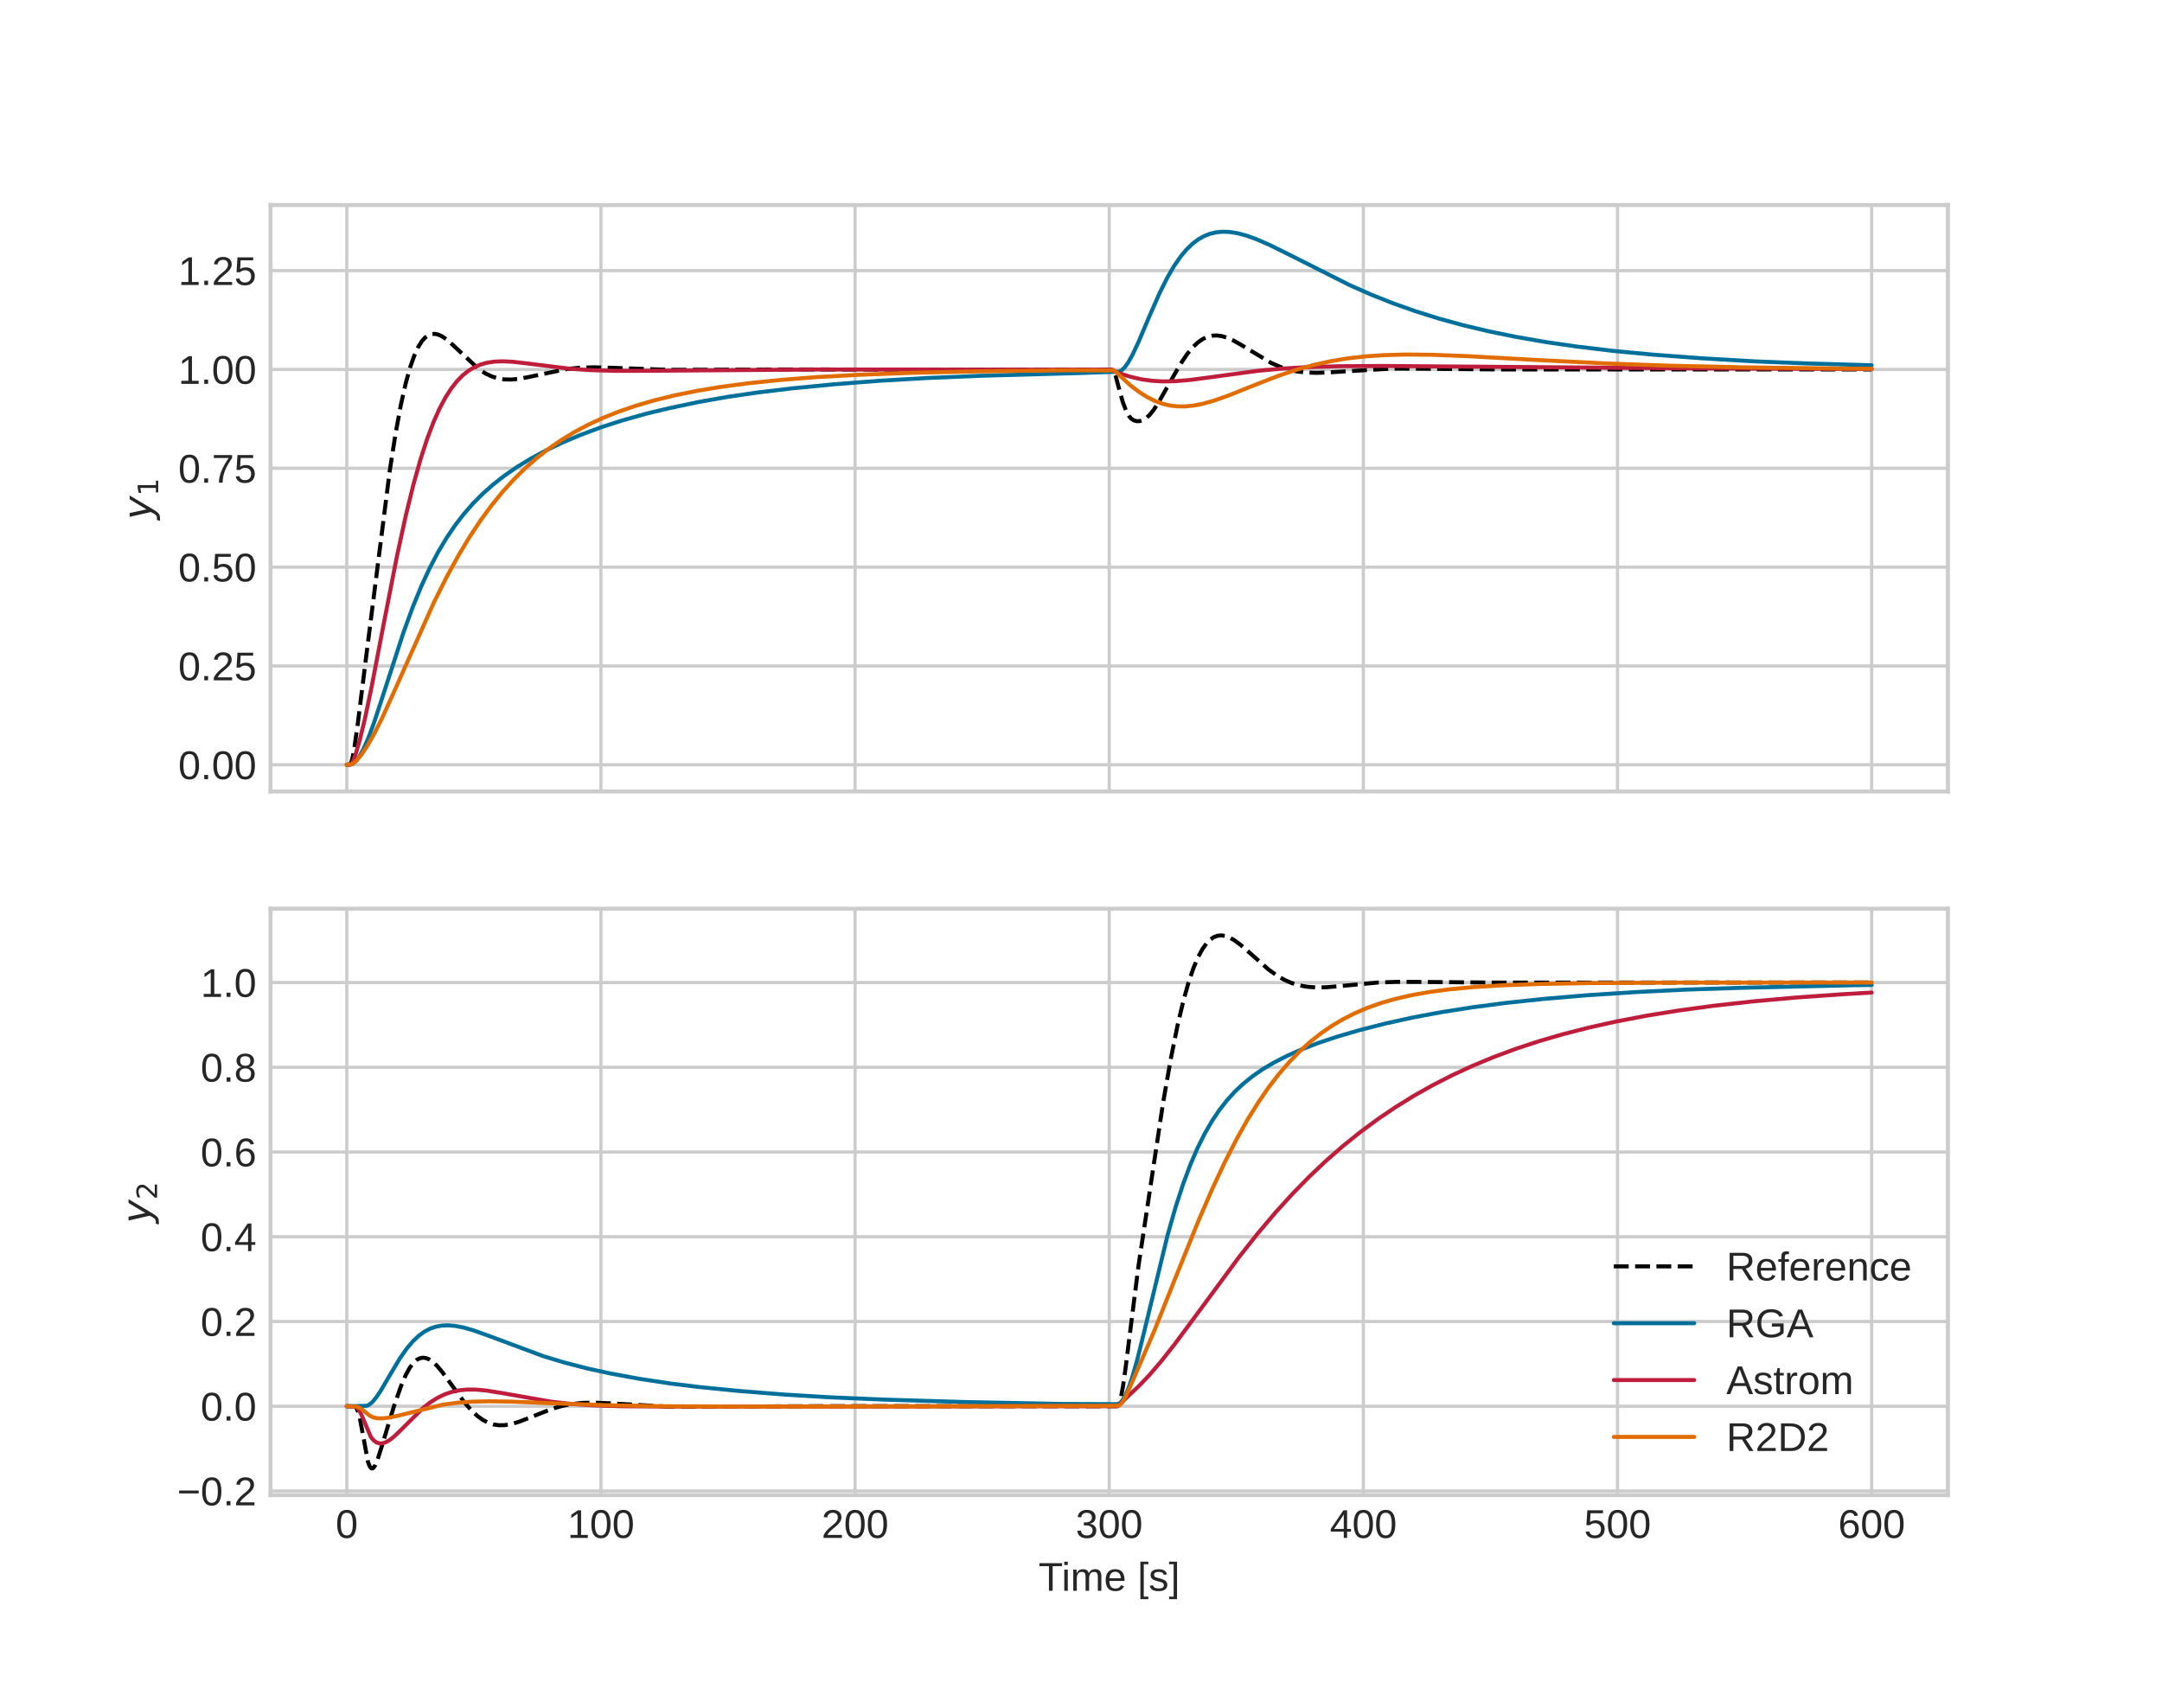
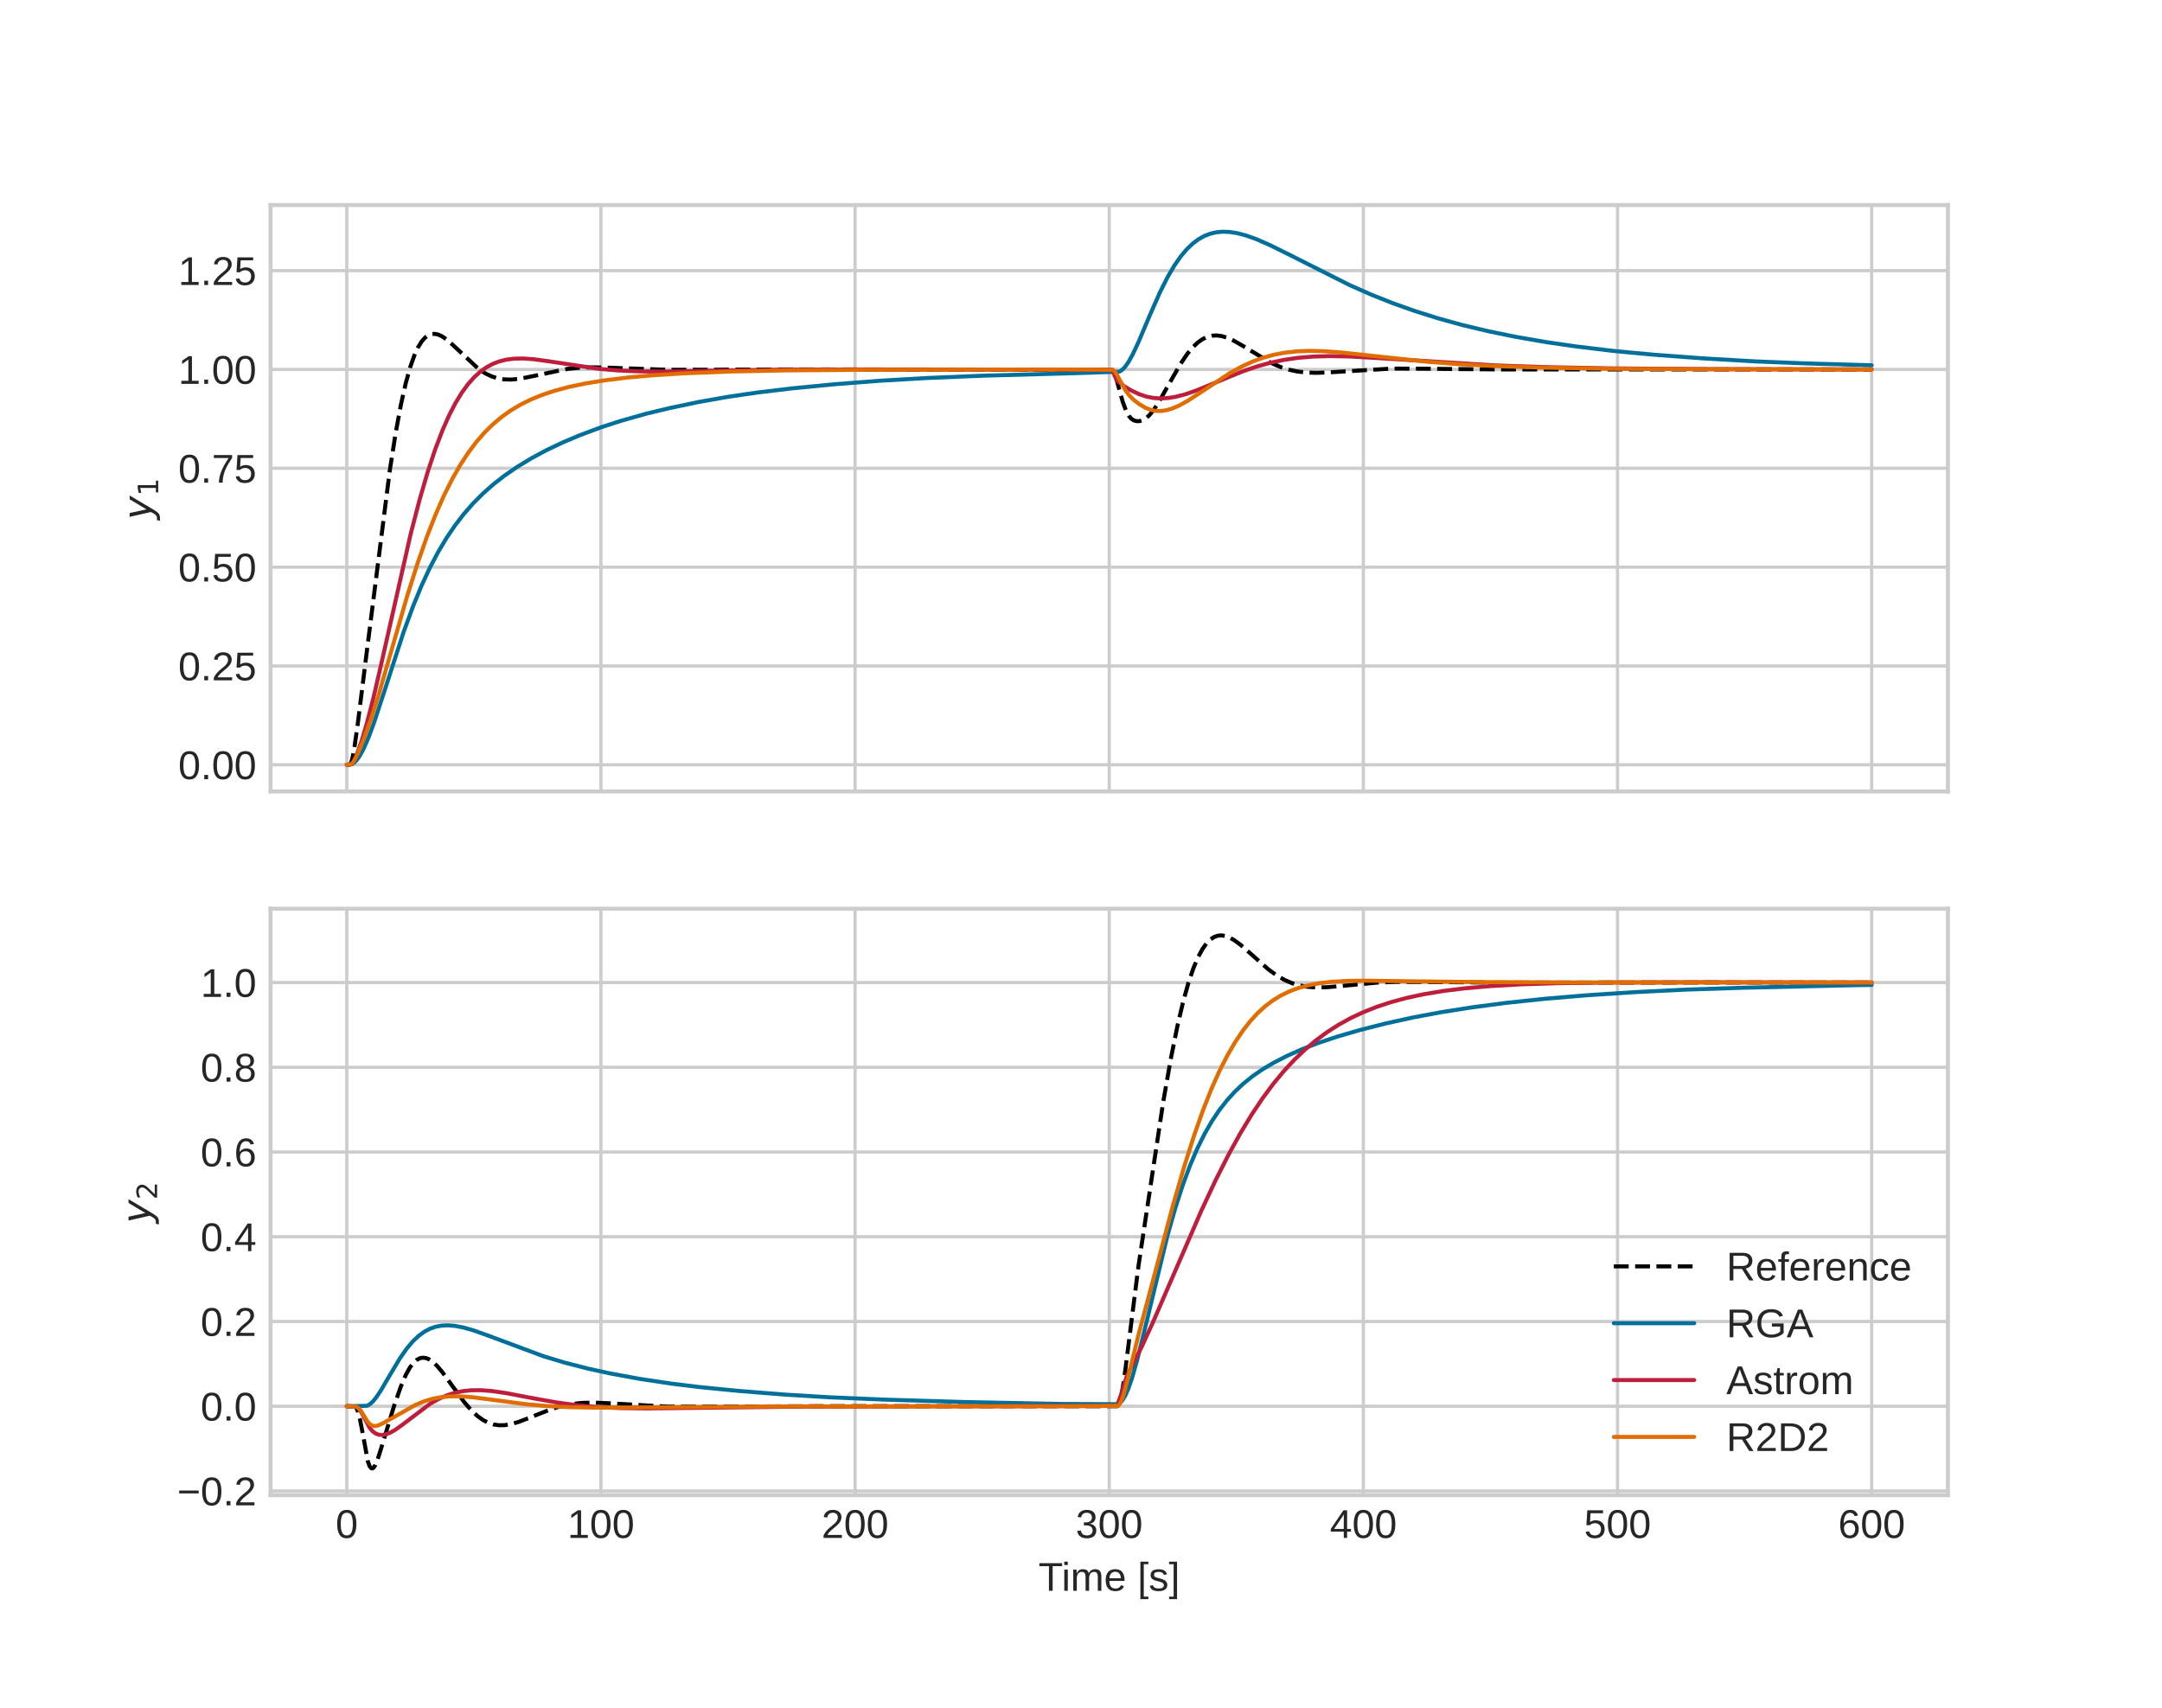
<svg xmlns="http://www.w3.org/2000/svg" height="425pt" version="1.1" viewBox="0 0 538 425" width="538pt">
  <defs>
    <style type="text/css">
*{stroke-linecap:butt;stroke-linejoin:round;}
  </style>
  </defs>
  <g id="figure_1">
    <g id="patch_1">
      <path d="M 0 425.197  L 538.583 425.197  L 538.583 0  L 0 0  z " style="fill:#ffffff;" />
    </g>
    <g id="axes_1">
      <g id="patch_2">
        <path d="M 67.323 196.943  L 484.724 196.943  L 484.724 51.024  L 67.323 51.024  z " style="fill:#ffffff;" />
      </g>
      <g id="matplotlib.axis_1">
        <g id="xtick_1">
          <g id="line2d_1">
-             <path clip-path="url(#p7cd0b65cfe)" d="M 86.296 196.943  L 86.296 51.024  " style="fill:none;stroke:#cccccc;stroke-linecap:round;stroke-width:0.8;" />
+             <path clip-path="url(#pcaf0851ac8)" d="M 86.296 196.943  L 86.296 51.024  " style="fill:none;stroke:#cccccc;stroke-linecap:round;stroke-width:0.8;" />
          </g>
          <g id="line2d_2" />
        </g>
        <g id="xtick_2">
          <g id="line2d_3">
-             <path clip-path="url(#p7cd0b65cfe)" d="M 149.538 196.943  L 149.538 51.024  " style="fill:none;stroke:#cccccc;stroke-linecap:round;stroke-width:0.8;" />
+             <path clip-path="url(#pcaf0851ac8)" d="M 149.538 196.943  L 149.538 51.024  " style="fill:none;stroke:#cccccc;stroke-linecap:round;stroke-width:0.8;" />
          </g>
          <g id="line2d_4" />
        </g>
        <g id="xtick_3">
          <g id="line2d_5">
-             <path clip-path="url(#p7cd0b65cfe)" d="M 212.781 196.943  L 212.781 51.024  " style="fill:none;stroke:#cccccc;stroke-linecap:round;stroke-width:0.8;" />
+             <path clip-path="url(#pcaf0851ac8)" d="M 212.781 196.943  L 212.781 51.024  " style="fill:none;stroke:#cccccc;stroke-linecap:round;stroke-width:0.8;" />
          </g>
          <g id="line2d_6" />
        </g>
        <g id="xtick_4">
          <g id="line2d_7">
-             <path clip-path="url(#p7cd0b65cfe)" d="M 276.024 196.943  L 276.024 51.024  " style="fill:none;stroke:#cccccc;stroke-linecap:round;stroke-width:0.8;" />
+             <path clip-path="url(#pcaf0851ac8)" d="M 276.024 196.943  L 276.024 51.024  " style="fill:none;stroke:#cccccc;stroke-linecap:round;stroke-width:0.8;" />
          </g>
          <g id="line2d_8" />
        </g>
        <g id="xtick_5">
          <g id="line2d_9">
-             <path clip-path="url(#p7cd0b65cfe)" d="M 339.266 196.943  L 339.266 51.024  " style="fill:none;stroke:#cccccc;stroke-linecap:round;stroke-width:0.8;" />
+             <path clip-path="url(#pcaf0851ac8)" d="M 339.266 196.943  L 339.266 51.024  " style="fill:none;stroke:#cccccc;stroke-linecap:round;stroke-width:0.8;" />
          </g>
          <g id="line2d_10" />
        </g>
        <g id="xtick_6">
          <g id="line2d_11">
-             <path clip-path="url(#p7cd0b65cfe)" d="M 402.509 196.943  L 402.509 51.024  " style="fill:none;stroke:#cccccc;stroke-linecap:round;stroke-width:0.8;" />
+             <path clip-path="url(#pcaf0851ac8)" d="M 402.509 196.943  L 402.509 51.024  " style="fill:none;stroke:#cccccc;stroke-linecap:round;stroke-width:0.8;" />
          </g>
          <g id="line2d_12" />
        </g>
        <g id="xtick_7">
          <g id="line2d_13">
-             <path clip-path="url(#p7cd0b65cfe)" d="M 465.752 196.943  L 465.752 51.024  " style="fill:none;stroke:#cccccc;stroke-linecap:round;stroke-width:0.8;" />
+             <path clip-path="url(#pcaf0851ac8)" d="M 465.752 196.943  L 465.752 51.024  " style="fill:none;stroke:#cccccc;stroke-linecap:round;stroke-width:0.8;" />
          </g>
          <g id="line2d_14" />
        </g>
      </g>
      <g id="matplotlib.axis_2">
        <g id="ytick_1">
          <g id="line2d_15">
-             <path clip-path="url(#p7cd0b65cfe)" d="M 67.323 190.311  L 484.724 190.311  " style="fill:none;stroke:#cccccc;stroke-linecap:round;stroke-width:0.8;" />
+             <path clip-path="url(#pcaf0851ac8)" d="M 67.323 190.311  L 484.724 190.311  " style="fill:none;stroke:#cccccc;stroke-linecap:round;stroke-width:0.8;" />
          </g>
          <g id="line2d_16" />
          <g id="text_1">
            <text style="fill:#262626;font-family:Arial;font-size:10px;font-style:normal;font-weight:400;text-anchor:end;" transform="rotate(-0, 63.82283, 193.8896)" x="63.823" y="193.89">0.00</text>
          </g>
        </g>
        <g id="ytick_2">
          <g id="line2d_17">
-             <path clip-path="url(#p7cd0b65cfe)" d="M 67.323 165.717  L 484.724 165.717  " style="fill:none;stroke:#cccccc;stroke-linecap:round;stroke-width:0.8;" />
+             <path clip-path="url(#pcaf0851ac8)" d="M 67.323 165.717  L 484.724 165.717  " style="fill:none;stroke:#cccccc;stroke-linecap:round;stroke-width:0.8;" />
          </g>
          <g id="line2d_18" />
          <g id="text_2">
            <text style="fill:#262626;font-family:Arial;font-size:10px;font-style:normal;font-weight:400;text-anchor:end;" transform="rotate(-0, 63.82283, 169.2956)" x="63.823" y="169.296">0.25</text>
          </g>
        </g>
        <g id="ytick_3">
          <g id="line2d_19">
-             <path clip-path="url(#p7cd0b65cfe)" d="M 67.323 141.123  L 484.724 141.123  " style="fill:none;stroke:#cccccc;stroke-linecap:round;stroke-width:0.8;" />
+             <path clip-path="url(#pcaf0851ac8)" d="M 67.323 141.123  L 484.724 141.123  " style="fill:none;stroke:#cccccc;stroke-linecap:round;stroke-width:0.8;" />
          </g>
          <g id="line2d_20" />
          <g id="text_3">
            <text style="fill:#262626;font-family:Arial;font-size:10px;font-style:normal;font-weight:400;text-anchor:end;" transform="rotate(-0, 63.82283, 144.7016)" x="63.823" y="144.702">0.50</text>
          </g>
        </g>
        <g id="ytick_4">
          <g id="line2d_21">
-             <path clip-path="url(#p7cd0b65cfe)" d="M 67.323 116.529  L 484.724 116.529  " style="fill:none;stroke:#cccccc;stroke-linecap:round;stroke-width:0.8;" />
+             <path clip-path="url(#pcaf0851ac8)" d="M 67.323 116.529  L 484.724 116.529  " style="fill:none;stroke:#cccccc;stroke-linecap:round;stroke-width:0.8;" />
          </g>
          <g id="line2d_22" />
          <g id="text_4">
            <text style="fill:#262626;font-family:Arial;font-size:10px;font-style:normal;font-weight:400;text-anchor:end;" transform="rotate(-0, 63.82283, 120.1076)" x="63.823" y="120.108">0.75</text>
          </g>
        </g>
        <g id="ytick_5">
          <g id="line2d_23">
-             <path clip-path="url(#p7cd0b65cfe)" d="M 67.323 91.935  L 484.724 91.935  " style="fill:none;stroke:#cccccc;stroke-linecap:round;stroke-width:0.8;" />
+             <path clip-path="url(#pcaf0851ac8)" d="M 67.323 91.935  L 484.724 91.935  " style="fill:none;stroke:#cccccc;stroke-linecap:round;stroke-width:0.8;" />
          </g>
          <g id="line2d_24" />
          <g id="text_5">
            <text style="fill:#262626;font-family:Arial;font-size:10px;font-style:normal;font-weight:400;text-anchor:end;" transform="rotate(-0, 63.82283, 95.5136)" x="63.823" y="95.514">1.00</text>
          </g>
        </g>
        <g id="ytick_6">
          <g id="line2d_25">
-             <path clip-path="url(#p7cd0b65cfe)" d="M 67.323 67.341  L 484.724 67.341  " style="fill:none;stroke:#cccccc;stroke-linecap:round;stroke-width:0.8;" />
+             <path clip-path="url(#pcaf0851ac8)" d="M 67.323 67.341  L 484.724 67.341  " style="fill:none;stroke:#cccccc;stroke-linecap:round;stroke-width:0.8;" />
          </g>
          <g id="line2d_26" />
          <g id="text_6">
            <text style="fill:#262626;font-family:Arial;font-size:10px;font-style:normal;font-weight:400;text-anchor:end;" transform="rotate(-0, 63.82283, 70.9196)" x="63.823" y="70.92">1.25</text>
          </g>
        </g>
        <g id="text_7">
          <g style="fill:#262626;" transform="translate(38.2619 129.3335)rotate(-90)">
            <text>
              <tspan style="font-family:DejaVu Sans;font-size:10px;font-style:oblique;font-weight:oblique;" x="0" y="-0.531">y</tspan>
              <tspan style="font-family:DejaVu Sans;font-size:7px;font-style:book;font-weight:book;" x="5.918" y="1.109">1</tspan>
            </text>
          </g>
        </g>
      </g>
      <g id="line2d_27">
-         <path clip-path="url(#p7cd0b65cfe)" d="M 86.296 190.311  L 87.118 190.209  L 87.371 189.768  L 87.687 188.735  L 88.13 186.449  L 89.015 180.219  L 91.165 163.041  L 96.984 117.161  L 98.438 107.846  L 99.766 100.691  L 100.968 95.346  L 102.106 91.267  L 103.118 88.415  L 104.067 86.36  L 104.952 84.94  L 105.774 84.01  L 106.597 83.419  L 107.355 83.137  L 108.178 83.077  L 109 83.241  L 109.948 83.666  L 111.087 84.436  L 112.605 85.762  L 119.182 91.89  L 120.826 92.944  L 122.344 93.662  L 123.862 94.139  L 125.443 94.401  L 127.15 94.451  L 129.111 94.275  L 131.641 93.803  L 141.19 91.796  L 144.289 91.501  L 147.704 91.404  L 152.194 91.519  L 166.677 92.041  L 175.974 92.013  L 197.16 91.924  L 276.909 92.052  L 277.225 92.501  L 277.605 93.476  L 278.237 95.885  L 279.375 99.967  L 280.198 102.174  L 280.893 103.467  L 281.526 104.205  L 282.158 104.611  L 282.854 104.803  L 283.613 104.786  L 284.372 104.552  L 285.194 104.057  L 286.079 103.247  L 287.091 101.993  L 288.356 100.047  L 290.443 96.362  L 293.732 90.602  L 295.439 88.077  L 296.83 86.395  L 298.095 85.2  L 299.297 84.362  L 300.435 83.83  L 301.574 83.539  L 302.712 83.47  L 303.977 83.625  L 305.368 84.035  L 307.013 84.77  L 309.163 86.003  L 316.372 90.34  L 318.586 91.304  L 320.673 91.979  L 322.823 92.442  L 325.1 92.705  L 327.756 92.777  L 331.234 92.628  L 346.413 91.715  L 353.306 91.744  L 373.417 91.937  L 465.752 91.936  L 465.752 91.936  " style="fill:none;stroke:#000000;stroke-dasharray:3.7,1.6;stroke-dashoffset:0;" />
+         <path clip-path="url(#pcaf0851ac8)" d="M 86.296 190.311  L 87.118 190.209  L 87.371 189.768  L 87.687 188.735  L 88.13 186.449  L 89.015 180.219  L 91.165 163.041  L 96.984 117.161  L 98.438 107.846  L 99.766 100.691  L 100.968 95.346  L 102.106 91.267  L 103.118 88.415  L 104.067 86.36  L 104.952 84.94  L 105.774 84.01  L 106.597 83.419  L 107.355 83.137  L 108.178 83.077  L 109 83.241  L 109.948 83.666  L 111.087 84.436  L 112.605 85.762  L 119.182 91.89  L 120.826 92.944  L 122.344 93.662  L 123.862 94.139  L 125.443 94.401  L 127.15 94.451  L 129.111 94.275  L 131.641 93.803  L 141.19 91.796  L 144.289 91.501  L 147.704 91.404  L 152.194 91.519  L 166.677 92.041  L 175.974 92.013  L 197.16 91.924  L 276.909 92.052  L 277.225 92.501  L 277.605 93.476  L 278.237 95.885  L 279.375 99.967  L 280.198 102.174  L 280.893 103.467  L 281.526 104.205  L 282.158 104.611  L 282.854 104.803  L 283.613 104.786  L 284.372 104.552  L 285.194 104.057  L 286.079 103.247  L 287.091 101.993  L 288.356 100.047  L 290.443 96.362  L 293.732 90.602  L 295.439 88.077  L 296.83 86.395  L 298.095 85.2  L 299.297 84.362  L 300.435 83.83  L 301.574 83.539  L 302.712 83.47  L 303.977 83.625  L 305.368 84.035  L 307.013 84.77  L 309.163 86.003  L 316.372 90.34  L 318.586 91.304  L 320.673 91.979  L 322.823 92.442  L 325.1 92.705  L 327.756 92.777  L 331.234 92.628  L 346.413 91.715  L 353.306 91.744  L 373.417 91.937  L 465.752 91.936  L 465.752 91.936  " style="fill:none;stroke:#000000;stroke-dasharray:3.7,1.6;stroke-dashoffset:0;" />
      </g>
      <g id="line2d_28">
-         <path clip-path="url(#p7cd0b65cfe)" d="M 86.296 190.311  L 87.466 190.202  L 88.066 189.849  L 88.73 189.19  L 89.489 188.132  L 90.47 186.341  L 91.703 183.53  L 93.126 179.686  L 95.339 172.954  L 100.43 157.292  L 102.739 151  L 104.889 145.765  L 106.944 141.333  L 109 137.418  L 111.087 133.913  L 113.205 130.781  L 115.419 127.906  L 117.727 125.271  L 120.162 122.826  L 122.755 120.532  L 125.569 118.337  L 128.7 116.183  L 132.147 114.085  L 135.91 112.056  L 139.957 110.127  L 144.321 108.285  L 149.665 106.293  L 154.598 104.698  L 160.764 102.954  L 166.424 101.595  L 173.918 100.017  L 181.16 98.74  L 188.654 97.649  L 197.287 96.62  L 207.627 95.618  L 218.884 94.747  L 230.773 94.061  L 244.307 93.498  L 266.347 92.891  L 278.522 92.495  L 279.154 92.116  L 279.881 91.397  L 280.704 90.265  L 281.81 88.302  L 283.265 85.208  L 285.984 78.778  L 288.609 72.812  L 290.506 69.029  L 292.214 66.108  L 293.795 63.835  L 295.313 62.035  L 296.767 60.64  L 298.19 59.569  L 299.645 58.747  L 301.131 58.166  L 302.649 57.81  L 304.261 57.661  L 306.001 57.727  L 307.93 58.031  L 310.111 58.608  L 312.673 59.528  L 315.866 60.924  L 320.641 63.278  L 335.82 70.93  L 341.258 73.333  L 346.539 75.429  L 352.168 77.427  L 358.018 79.262  L 363.994 80.905  L 370.35 82.419  L 377.18 83.819  L 384.675 85.118  L 392.137 86.202  L 401.56 87.336  L 411.426 88.256  L 423.79 89.177  L 436.913 89.935  L 449.688 90.441  L 465.752 90.893  L 465.752 90.893  " style="fill:none;stroke:#00709b;stroke-linecap:round;" />
+         <path clip-path="url(#pcaf0851ac8)" d="M 86.296 190.311  L 87.466 190.202  L 88.066 189.849  L 88.73 189.19  L 89.489 188.132  L 90.47 186.341  L 91.703 183.53  L 93.126 179.686  L 95.339 172.954  L 100.43 157.292  L 102.739 151  L 104.889 145.765  L 106.944 141.333  L 109 137.418  L 111.087 133.913  L 113.205 130.781  L 115.419 127.906  L 117.727 125.271  L 120.162 122.826  L 122.755 120.532  L 125.569 118.337  L 128.7 116.183  L 132.147 114.085  L 135.91 112.056  L 139.957 110.127  L 144.321 108.285  L 149.665 106.293  L 154.598 104.698  L 160.764 102.954  L 166.424 101.595  L 173.918 100.017  L 181.16 98.74  L 188.654 97.649  L 197.287 96.62  L 207.627 95.618  L 218.884 94.747  L 230.773 94.061  L 244.307 93.498  L 266.347 92.891  L 278.522 92.495  L 279.154 92.116  L 279.881 91.397  L 280.704 90.265  L 281.81 88.302  L 283.265 85.208  L 285.984 78.778  L 288.609 72.812  L 290.506 69.029  L 292.214 66.108  L 293.795 63.835  L 295.313 62.035  L 296.767 60.64  L 298.19 59.569  L 299.645 58.747  L 301.131 58.166  L 302.649 57.81  L 304.261 57.661  L 306.001 57.727  L 307.93 58.031  L 310.111 58.608  L 312.673 59.528  L 315.866 60.924  L 320.641 63.278  L 335.82 70.93  L 341.258 73.333  L 346.539 75.429  L 352.168 77.427  L 358.018 79.262  L 363.994 80.905  L 370.35 82.419  L 377.18 83.819  L 384.675 85.118  L 392.137 86.202  L 401.56 87.336  L 411.426 88.256  L 423.79 89.177  L 436.913 89.935  L 449.688 90.441  L 465.752 90.893  L 465.752 90.893  " style="fill:none;stroke:#00709b;stroke-linecap:round;" />
      </g>
      <g id="line2d_29">
-         <path clip-path="url(#p7cd0b65cfe)" d="M 86.296 190.311  L 87.213 190.211  L 87.56 189.848  L 87.972 189.087  L 88.604 187.335  L 89.584 183.938  L 90.817 178.82  L 92.493 170.827  L 95.403 155.658  L 98.818 138.22  L 101 128.215  L 102.897 120.508  L 104.668 114.217  L 106.312 109.161  L 107.893 104.996  L 109.411 101.609  L 110.865 98.884  L 112.288 96.671  L 113.711 94.861  L 115.134 93.409  L 116.557 92.272  L 118.012 91.391  L 119.53 90.733  L 121.174 90.266  L 122.976 89.991  L 125.063 89.904  L 127.656 90.032  L 131.388 90.463  L 141.728 91.75  L 146.914 92.104  L 152.795 92.277  L 160.89 92.271  L 202.852 91.951  L 276.783 91.994  L 277.889 92.668  L 278.269 92.812  L 281.368 93.774  L 284.087 94.393  L 286.68 94.756  L 289.399 94.911  L 292.435 94.853  L 296.135 94.544  L 301.257 93.87  L 312.831 92.298  L 319.06 91.72  L 325.574 91.344  L 333.385 91.127  L 344.326 91.068  L 364.943 91.225  L 418.035 91.645  L 465.752 91.83  L 465.752 91.83  " style="fill:none;stroke:#be1e3c;stroke-linecap:round;" />
+         <path clip-path="url(#pcaf0851ac8)" d="M 86.296 190.311  L 87.276 190.205  L 87.687 189.834  L 88.161 189.084  L 88.983 187.229  L 90.027 184.273  L 91.323 179.884  L 92.968 173.477  L 95.181 163.876  L 102.17 132.97  L 104.415 124.338  L 106.438 117.416  L 108.304 111.801  L 110.075 107.16  L 111.751 103.371  L 113.363 100.255  L 114.945 97.67  L 116.494 95.558  L 118.012 93.856  L 119.53 92.483  L 121.079 91.383  L 122.66 90.536  L 124.304 89.909  L 126.075 89.478  L 128.004 89.244  L 130.218 89.207  L 132.874 89.396  L 136.51 89.895  L 149.064 91.785  L 153.965 92.199  L 159.309 92.421  L 165.887 92.459  L 177.144 92.26  L 195.516 91.981  L 216.544 91.921  L 276.688 91.995  L 277.826 94.479  L 278.079 94.842  L 279.692 96.076  L 281.431 97.123  L 283.486 98.095  L 285.225 98.676  L 286.965 99.022  L 288.735 99.146  L 290.601 99.052  L 292.625 98.726  L 294.965 98.114  L 297.779 97.135  L 301.89 95.441  L 309.1 92.461  L 312.768 91.197  L 316.183 90.249  L 319.535 89.545  L 323.013 89.041  L 326.744 88.73  L 330.887 88.614  L 335.788 88.707  L 342.587 89.078  L 372.216 90.937  L 384.833 91.364  L 400.517 91.662  L 423.885 91.851  L 465.467 91.93  L 465.752 91.93  L 465.752 91.93  " style="fill:none;stroke:#be1e3c;stroke-linecap:round;" />
      </g>
      <g id="line2d_30">
-         <path clip-path="url(#p7cd0b65cfe)" d="M 86.296 190.311  L 87.466 190.202  L 88.066 189.849  L 88.92 189.036  L 89.964 187.757  L 91.45 185.528  L 93.126 182.596  L 95.055 178.749  L 97.774 172.774  L 107.988 149.876  L 111.118 143.634  L 114.028 138.316  L 116.842 133.632  L 119.561 129.526  L 122.312 125.771  L 125.063 122.389  L 127.846 119.321  L 130.692 116.514  L 133.57 113.985  L 136.574 111.639  L 139.672 109.5  L 142.929 107.522  L 146.345 105.707  L 150.044 103.995  L 154.029 102.405  L 158.266 100.954  L 162.882 99.61  L 167.942 98.372  L 173.476 97.251  L 179.515 96.253  L 186.567 95.326  L 194.535 94.513  L 203.516 93.819  L 213.856 93.256  L 227.011 92.775  L 243.643 92.403  L 265.336 92.151  L 277.13 92.181  L 277.7 92.531  L 278.87 93.66  L 281.304 95.906  L 283.423 97.514  L 285.51 98.836  L 287.407 99.787  L 289.241 100.46  L 291.075 100.899  L 292.941 101.12  L 294.902 101.13  L 297.02 100.918  L 299.392 100.452  L 302.08 99.696  L 305.558 98.475  L 311.155 96.238  L 317.985 93.571  L 322.602 92.019  L 326.902 90.817  L 330.95 89.917  L 335.187 89.207  L 339.582 88.696  L 344.452 88.363  L 349.765 88.224  L 356.373 88.286  L 364.88 88.611  L 381.449 89.527  L 399.284 90.423  L 415.031 90.987  L 433.877 91.412  L 457.087 91.693  L 465.752 91.756  L 465.752 91.756  " style="fill:none;stroke:#e16d00;stroke-linecap:round;" />
+         <path clip-path="url(#pcaf0851ac8)" d="M 86.296 190.311  L 87.308 190.201  L 87.75 189.822  L 88.256 189.069  L 89.142 187.283  L 90.438 184.129  L 92.335 178.888  L 94.169 173.123  L 96.92 163.538  L 101.284 148.456  L 103.94 140.077  L 106.28 133.413  L 108.431 127.941  L 110.518 123.224  L 112.573 119.129  L 114.565 115.648  L 116.557 112.607  L 118.581 109.922  L 120.605 107.6  L 122.66 105.578  L 124.81 103.768  L 127.056 102.169  L 129.459 100.731  L 132.052 99.439  L 134.898 98.273  L 138.028 97.23  L 141.696 96.254  L 145.839 95.39  L 150.582 94.628  L 156.179 93.948  L 162.345 93.394  L 170.219 92.901  L 181.571 92.45  L 195.484 92.167  L 215.785 92.014  L 265.367 91.941  L 276.972 92.036  L 277.383 92.393  L 277.889 93.176  L 279.976 96.981  L 281.051 98.443  L 282.095 99.482  L 283.549 100.595  L 285.067 101.489  L 286.364 102  L 287.629 102.255  L 288.894 102.278  L 290.253 102.079  L 291.771 101.629  L 293.51 100.873  L 295.629 99.696  L 298.633 97.745  L 306.001 92.866  L 309.1 91.162  L 311.819 89.928  L 314.285 89.029  L 316.942 88.289  L 319.629 87.771  L 322.539 87.443  L 325.732 87.31  L 329.4 87.395  L 333.827 87.714  L 342.239 88.625  L 355.362 90.029  L 363.267 90.643  L 372.469 91.114  L 383.757 91.474  L 399.631 91.742  L 423.885 91.89  L 465.752 91.928  L 465.752 91.928  " style="fill:none;stroke:#e16d00;stroke-linecap:round;" />
      </g>
      <g id="patch_3">
        <path d="M 67.323 196.943  L 67.323 51.024  " style="fill:none;stroke:#cccccc;stroke-linecap:square;stroke-linejoin:miter;" />
      </g>
      <g id="patch_4">
        <path d="M 484.724 196.943  L 484.724 51.024  " style="fill:none;stroke:#cccccc;stroke-linecap:square;stroke-linejoin:miter;" />
      </g>
      <g id="patch_5">
        <path d="M 67.323 196.943  L 484.724 196.943  " style="fill:none;stroke:#cccccc;stroke-linecap:square;stroke-linejoin:miter;" />
      </g>
      <g id="patch_6">
        <path d="M 67.323 51.024  L 484.724 51.024  " style="fill:none;stroke:#cccccc;stroke-linecap:square;stroke-linejoin:miter;" />
      </g>
    </g>
    <g id="axes_2">
      <g id="patch_7">
        <path d="M 67.323 372.047  L 484.724 372.047  L 484.724 226.127  L 67.323 226.127  z " style="fill:#ffffff;" />
      </g>
      <g id="matplotlib.axis_3">
        <g id="xtick_8">
          <g id="line2d_31">
-             <path clip-path="url(#p85157a9437)" d="M 86.296 372.047  L 86.296 226.127  " style="fill:none;stroke:#cccccc;stroke-linecap:round;stroke-width:0.8;" />
+             <path clip-path="url(#p8d1b67c961)" d="M 86.296 372.047  L 86.296 226.127  " style="fill:none;stroke:#cccccc;stroke-linecap:round;stroke-width:0.8;" />
          </g>
          <g id="line2d_32" />
          <g id="text_8">
            <text style="fill:#262626;font-family:Arial;font-size:10px;font-style:normal;font-weight:400;text-anchor:middle;" transform="rotate(-0, 86.29563, 382.7051)" x="86.296" y="382.705">0</text>
          </g>
        </g>
        <g id="xtick_9">
          <g id="line2d_33">
-             <path clip-path="url(#p85157a9437)" d="M 149.538 372.047  L 149.538 226.127  " style="fill:none;stroke:#cccccc;stroke-linecap:round;stroke-width:0.8;" />
+             <path clip-path="url(#p8d1b67c961)" d="M 149.538 372.047  L 149.538 226.127  " style="fill:none;stroke:#cccccc;stroke-linecap:round;stroke-width:0.8;" />
          </g>
          <g id="line2d_34" />
          <g id="text_9">
            <text style="fill:#262626;font-family:Arial;font-size:10px;font-style:normal;font-weight:400;text-anchor:middle;" transform="rotate(-0, 149.5383, 382.7051)" x="149.538" y="382.705">100</text>
          </g>
        </g>
        <g id="xtick_10">
          <g id="line2d_35">
-             <path clip-path="url(#p85157a9437)" d="M 212.781 372.047  L 212.781 226.127  " style="fill:none;stroke:#cccccc;stroke-linecap:round;stroke-width:0.8;" />
+             <path clip-path="url(#p8d1b67c961)" d="M 212.781 372.047  L 212.781 226.127  " style="fill:none;stroke:#cccccc;stroke-linecap:round;stroke-width:0.8;" />
          </g>
          <g id="line2d_36" />
          <g id="text_10">
            <text style="fill:#262626;font-family:Arial;font-size:10px;font-style:normal;font-weight:400;text-anchor:middle;" transform="rotate(-0, 212.781, 382.7051)" x="212.781" y="382.705">200</text>
          </g>
        </g>
        <g id="xtick_11">
          <g id="line2d_37">
-             <path clip-path="url(#p85157a9437)" d="M 276.024 372.047  L 276.024 226.127  " style="fill:none;stroke:#cccccc;stroke-linecap:round;stroke-width:0.8;" />
+             <path clip-path="url(#p8d1b67c961)" d="M 276.024 372.047  L 276.024 226.127  " style="fill:none;stroke:#cccccc;stroke-linecap:round;stroke-width:0.8;" />
          </g>
          <g id="line2d_38" />
          <g id="text_11">
            <text style="fill:#262626;font-family:Arial;font-size:10px;font-style:normal;font-weight:400;text-anchor:middle;" transform="rotate(-0, 276.0236, 382.7051)" x="276.024" y="382.705">300</text>
          </g>
        </g>
        <g id="xtick_12">
          <g id="line2d_39">
-             <path clip-path="url(#p85157a9437)" d="M 339.266 372.047  L 339.266 226.127  " style="fill:none;stroke:#cccccc;stroke-linecap:round;stroke-width:0.8;" />
+             <path clip-path="url(#p8d1b67c961)" d="M 339.266 372.047  L 339.266 226.127  " style="fill:none;stroke:#cccccc;stroke-linecap:round;stroke-width:0.8;" />
          </g>
          <g id="line2d_40" />
          <g id="text_12">
            <text style="fill:#262626;font-family:Arial;font-size:10px;font-style:normal;font-weight:400;text-anchor:middle;" transform="rotate(-0, 339.2663, 382.7051)" x="339.266" y="382.705">400</text>
          </g>
        </g>
        <g id="xtick_13">
          <g id="line2d_41">
-             <path clip-path="url(#p85157a9437)" d="M 402.509 372.047  L 402.509 226.127  " style="fill:none;stroke:#cccccc;stroke-linecap:round;stroke-width:0.8;" />
+             <path clip-path="url(#p8d1b67c961)" d="M 402.509 372.047  L 402.509 226.127  " style="fill:none;stroke:#cccccc;stroke-linecap:round;stroke-width:0.8;" />
          </g>
          <g id="line2d_42" />
          <g id="text_13">
            <text style="fill:#262626;font-family:Arial;font-size:10px;font-style:normal;font-weight:400;text-anchor:middle;" transform="rotate(-0, 402.5089, 382.7051)" x="402.509" y="382.705">500</text>
          </g>
        </g>
        <g id="xtick_14">
          <g id="line2d_43">
-             <path clip-path="url(#p85157a9437)" d="M 465.752 372.047  L 465.752 226.127  " style="fill:none;stroke:#cccccc;stroke-linecap:round;stroke-width:0.8;" />
+             <path clip-path="url(#p8d1b67c961)" d="M 465.752 372.047  L 465.752 226.127  " style="fill:none;stroke:#cccccc;stroke-linecap:round;stroke-width:0.8;" />
          </g>
          <g id="line2d_44" />
          <g id="text_14">
            <text style="fill:#262626;font-family:Arial;font-size:10px;font-style:normal;font-weight:400;text-anchor:middle;" transform="rotate(-0, 465.7516, 382.7051)" x="465.752" y="382.705">600</text>
          </g>
        </g>
        <g id="text_15">
          <text style="fill:#262626;font-family:Arial;font-size:10px;font-style:normal;font-weight:400;text-anchor:middle;" transform="rotate(-0, 276.0236, 395.8504)" x="276.024" y="395.85">Time [s]</text>
        </g>
      </g>
      <g id="matplotlib.axis_4">
        <g id="ytick_7">
          <g id="line2d_45">
-             <path clip-path="url(#p85157a9437)" d="M 67.323 371.016  L 484.724 371.016  " style="fill:none;stroke:#cccccc;stroke-linecap:round;stroke-width:0.8;" />
+             <path clip-path="url(#p8d1b67c961)" d="M 67.323 371.016  L 484.724 371.016  " style="fill:none;stroke:#cccccc;stroke-linecap:round;stroke-width:0.8;" />
          </g>
          <g id="line2d_46" />
          <g id="text_16">
            <text style="fill:#262626;font-family:Arial;font-size:10px;font-style:normal;font-weight:400;text-anchor:end;" transform="rotate(-0, 63.82283, 374.5948)" x="63.823" y="374.595">−0.2</text>
          </g>
        </g>
        <g id="ytick_8">
          <g id="line2d_47">
-             <path clip-path="url(#p85157a9437)" d="M 67.323 349.929  L 484.724 349.929  " style="fill:none;stroke:#cccccc;stroke-linecap:round;stroke-width:0.8;" />
+             <path clip-path="url(#p8d1b67c961)" d="M 67.323 349.929  L 484.724 349.929  " style="fill:none;stroke:#cccccc;stroke-linecap:round;stroke-width:0.8;" />
          </g>
          <g id="line2d_48" />
          <g id="text_17">
            <text style="fill:#262626;font-family:Arial;font-size:10px;font-style:normal;font-weight:400;text-anchor:end;" transform="rotate(-0, 63.82283, 353.5075)" x="63.823" y="353.507">0.0</text>
          </g>
        </g>
        <g id="ytick_9">
          <g id="line2d_49">
-             <path clip-path="url(#p85157a9437)" d="M 67.323 328.841  L 484.724 328.841  " style="fill:none;stroke:#cccccc;stroke-linecap:round;stroke-width:0.8;" />
+             <path clip-path="url(#p8d1b67c961)" d="M 67.323 328.841  L 484.724 328.841  " style="fill:none;stroke:#cccccc;stroke-linecap:round;stroke-width:0.8;" />
          </g>
          <g id="line2d_50" />
          <g id="text_18">
            <text style="fill:#262626;font-family:Arial;font-size:10px;font-style:normal;font-weight:400;text-anchor:end;" transform="rotate(-0, 63.82283, 332.4202)" x="63.823" y="332.42">0.2</text>
          </g>
        </g>
        <g id="ytick_10">
          <g id="line2d_51">
-             <path clip-path="url(#p85157a9437)" d="M 67.323 307.754  L 484.724 307.754  " style="fill:none;stroke:#cccccc;stroke-linecap:round;stroke-width:0.8;" />
+             <path clip-path="url(#p8d1b67c961)" d="M 67.323 307.754  L 484.724 307.754  " style="fill:none;stroke:#cccccc;stroke-linecap:round;stroke-width:0.8;" />
          </g>
          <g id="line2d_52" />
          <g id="text_19">
            <text style="fill:#262626;font-family:Arial;font-size:10px;font-style:normal;font-weight:400;text-anchor:end;" transform="rotate(-0, 63.82283, 311.3329)" x="63.823" y="311.333">0.4</text>
          </g>
        </g>
        <g id="ytick_11">
          <g id="line2d_53">
-             <path clip-path="url(#p85157a9437)" d="M 67.323 286.667  L 484.724 286.667  " style="fill:none;stroke:#cccccc;stroke-linecap:round;stroke-width:0.8;" />
+             <path clip-path="url(#p8d1b67c961)" d="M 67.323 286.667  L 484.724 286.667  " style="fill:none;stroke:#cccccc;stroke-linecap:round;stroke-width:0.8;" />
          </g>
          <g id="line2d_54" />
          <g id="text_20">
            <text style="fill:#262626;font-family:Arial;font-size:10px;font-style:normal;font-weight:400;text-anchor:end;" transform="rotate(-0, 63.82283, 290.2456)" x="63.823" y="290.246">0.6</text>
          </g>
        </g>
        <g id="ytick_12">
          <g id="line2d_55">
-             <path clip-path="url(#p85157a9437)" d="M 67.323 265.579  L 484.724 265.579  " style="fill:none;stroke:#cccccc;stroke-linecap:round;stroke-width:0.8;" />
+             <path clip-path="url(#p8d1b67c961)" d="M 67.323 265.579  L 484.724 265.579  " style="fill:none;stroke:#cccccc;stroke-linecap:round;stroke-width:0.8;" />
          </g>
          <g id="line2d_56" />
          <g id="text_21">
            <text style="fill:#262626;font-family:Arial;font-size:10px;font-style:normal;font-weight:400;text-anchor:end;" transform="rotate(-0, 63.82283, 269.1584)" x="63.823" y="269.158">0.8</text>
          </g>
        </g>
        <g id="ytick_13">
          <g id="line2d_57">
-             <path clip-path="url(#p85157a9437)" d="M 67.323 244.492  L 484.724 244.492  " style="fill:none;stroke:#cccccc;stroke-linecap:round;stroke-width:0.8;" />
+             <path clip-path="url(#p8d1b67c961)" d="M 67.323 244.492  L 484.724 244.492  " style="fill:none;stroke:#cccccc;stroke-linecap:round;stroke-width:0.8;" />
          </g>
          <g id="line2d_58" />
          <g id="text_22">
            <text style="fill:#262626;font-family:Arial;font-size:10px;font-style:normal;font-weight:400;text-anchor:end;" transform="rotate(-0, 63.82283, 248.0711)" x="63.823" y="248.071">1.0</text>
          </g>
        </g>
        <g id="text_23">
          <g style="fill:#262626;" transform="translate(37.98221 304.4373)rotate(-90)">
            <text>
              <tspan style="font-family:DejaVu Sans;font-size:10px;font-style:oblique;font-weight:oblique;" x="0" y="-0.531">y</tspan>
              <tspan style="font-family:DejaVu Sans;font-size:7px;font-style:book;font-weight:book;" x="5.918" y="1.109">2</tspan>
            </text>
          </g>
        </g>
      </g>
      <g id="line2d_59">
-         <path clip-path="url(#p85157a9437)" d="M 86.296 349.929  L 88.383 349.994  L 88.699 350.381  L 89.078 351.29  L 89.584 353.18  L 90.28 356.799  L 91.545 363.682  L 91.987 364.865  L 92.367 365.344  L 92.683 365.403  L 92.999 365.18  L 93.379 364.596  L 93.948 363.236  L 94.897 360.239  L 98.059 349.862  L 99.766 344.975  L 100.968 342.159  L 101.98 340.326  L 102.865 339.151  L 103.687 338.405  L 104.446 337.999  L 105.205 337.847  L 105.964 337.93  L 106.786 338.258  L 107.672 338.856  L 108.747 339.866  L 110.075 341.445  L 112.225 344.407  L 115.514 348.896  L 117.285 350.938  L 118.802 352.359  L 120.194 353.362  L 121.522 354.045  L 122.85 354.471  L 124.178 354.661  L 125.569 354.637  L 127.15 354.381  L 129.048 353.833  L 131.704 352.807  L 137.396 350.561  L 139.989 349.821  L 142.455 349.351  L 145.048 349.09  L 147.957 349.032  L 151.752 349.197  L 166.045 350.027  L 173.065 350.049  L 202.852 349.92  L 277.984 349.92  L 278.237 349.704  L 278.553 349.048  L 278.933 347.709  L 279.439 345.069  L 280.071 340.561  L 283.297 315.053  L 289.431 274.375  L 291.328 263.572  L 292.973 255.404  L 294.427 249.225  L 295.755 244.494  L 297.02 240.8  L 298.159 238.131  L 299.234 236.148  L 300.246 234.733  L 301.194 233.78  L 302.08 233.189  L 302.965 232.859  L 303.85 232.76  L 304.799 232.88  L 305.874 233.255  L 307.076 233.916  L 308.594 235.022  L 310.744 236.894  L 315.677 241.263  L 317.764 242.762  L 319.661 243.851  L 321.495 244.645  L 323.329 245.197  L 325.29 245.551  L 327.44 245.709  L 330.033 245.669  L 333.574 245.372  L 342.934 244.485  L 347.741 244.322  L 354.192 244.348  L 372.342 244.515  L 425.466 244.486  L 465.752 244.495  L 465.752 244.495  " style="fill:none;stroke:#000000;stroke-dasharray:3.7,1.6;stroke-dashoffset:0;" />
+         <path clip-path="url(#p8d1b67c961)" d="M 86.296 349.929  L 88.383 349.994  L 88.699 350.381  L 89.078 351.29  L 89.584 353.18  L 90.28 356.799  L 91.545 363.682  L 91.987 364.865  L 92.367 365.344  L 92.683 365.403  L 92.999 365.18  L 93.379 364.596  L 93.948 363.236  L 94.897 360.239  L 98.059 349.862  L 99.766 344.975  L 100.968 342.159  L 101.98 340.326  L 102.865 339.151  L 103.687 338.405  L 104.446 337.999  L 105.205 337.847  L 105.964 337.93  L 106.786 338.258  L 107.672 338.856  L 108.747 339.866  L 110.075 341.445  L 112.225 344.407  L 115.514 348.896  L 117.285 350.938  L 118.802 352.359  L 120.194 353.362  L 121.522 354.045  L 122.85 354.471  L 124.178 354.661  L 125.569 354.637  L 127.15 354.381  L 129.048 353.833  L 131.704 352.807  L 137.396 350.561  L 139.989 349.821  L 142.455 349.351  L 145.048 349.09  L 147.957 349.032  L 151.752 349.197  L 166.045 350.027  L 173.065 350.049  L 202.852 349.92  L 277.984 349.92  L 278.237 349.704  L 278.553 349.048  L 278.933 347.709  L 279.439 345.069  L 280.071 340.561  L 283.297 315.053  L 289.431 274.375  L 291.328 263.572  L 292.973 255.404  L 294.427 249.225  L 295.755 244.494  L 297.02 240.8  L 298.159 238.131  L 299.234 236.148  L 300.246 234.733  L 301.194 233.78  L 302.08 233.189  L 302.965 232.859  L 303.85 232.76  L 304.799 232.88  L 305.874 233.255  L 307.076 233.916  L 308.594 235.022  L 310.744 236.894  L 315.677 241.263  L 317.764 242.762  L 319.661 243.851  L 321.495 244.645  L 323.329 245.197  L 325.29 245.551  L 327.44 245.709  L 330.033 245.669  L 333.574 245.372  L 342.934 244.485  L 347.741 244.322  L 354.192 244.348  L 372.342 244.515  L 425.466 244.486  L 465.752 244.495  L 465.752 244.495  " style="fill:none;stroke:#000000;stroke-dasharray:3.7,1.6;stroke-dashoffset:0;" />
      </g>
      <g id="line2d_60">
-         <path clip-path="url(#p85157a9437)" d="M 86.296 349.929  L 91.292 349.827  L 91.956 349.485  L 92.715 348.825  L 93.6 347.764  L 94.77 346.022  L 96.794 342.562  L 99.513 338.008  L 101.221 335.573  L 102.739 333.778  L 104.193 332.401  L 105.553 331.409  L 106.944 330.666  L 108.367 330.16  L 109.854 329.872  L 111.435 329.794  L 113.205 329.934  L 115.261 330.323  L 117.79 331.041  L 121.237 332.266  L 135.245 337.487  L 140.526 339.078  L 146.186 340.54  L 151.847 341.768  L 159.214 343.124  L 167.151 344.316  L 173.918 345.143  L 183.816 346.121  L 195.358 347.038  L 206.71 347.717  L 220.022 348.279  L 239.786 348.875  L 264.197 349.36  L 278.237 349.411  L 278.743 349.108  L 279.312 348.475  L 280.008 347.316  L 280.767 345.589  L 281.715 342.848  L 282.949 338.536  L 284.625 331.797  L 290.538 307.375  L 292.53 300.41  L 294.396 294.681  L 296.198 289.859  L 297.969 285.743  L 299.771 282.118  L 301.574 278.997  L 303.376 276.305  L 305.273 273.866  L 307.265 271.67  L 309.353 269.698  L 311.629 267.855  L 314.127 266.125  L 316.942 264.453  L 320.262 262.749  L 323.962 261.104  L 328.041 259.534  L 332.816 257.94  L 338.318 256.338  L 344.737 254.7  L 351.504 253.208  L 358.555 251.89  L 366.334 250.665  L 374.84 249.553  L 384.39 248.541  L 395.11 247.642  L 407.221 246.86  L 419.679 246.249  L 433.751 245.792  L 460.914 245.17  L 465.752 245.095  L 465.752 245.095  " style="fill:none;stroke:#00709b;stroke-linecap:round;" />
+         <path clip-path="url(#p8d1b67c961)" d="M 86.296 349.929  L 91.292 349.827  L 91.956 349.485  L 92.715 348.825  L 93.6 347.764  L 94.77 346.022  L 96.794 342.562  L 99.513 338.008  L 101.221 335.573  L 102.739 333.778  L 104.193 332.401  L 105.553 331.409  L 106.944 330.666  L 108.367 330.16  L 109.854 329.872  L 111.435 329.794  L 113.205 329.934  L 115.261 330.323  L 117.79 331.041  L 121.237 332.266  L 135.245 337.487  L 140.526 339.078  L 146.186 340.54  L 151.847 341.768  L 159.214 343.124  L 167.151 344.316  L 173.918 345.143  L 183.816 346.121  L 195.358 347.038  L 206.71 347.717  L 220.022 348.279  L 239.786 348.875  L 264.197 349.36  L 278.237 349.411  L 278.743 349.108  L 279.312 348.475  L 280.008 347.316  L 280.767 345.589  L 281.715 342.848  L 282.949 338.536  L 284.625 331.797  L 290.538 307.375  L 292.53 300.41  L 294.396 294.681  L 296.198 289.859  L 297.969 285.743  L 299.771 282.118  L 301.574 278.997  L 303.376 276.305  L 305.273 273.866  L 307.265 271.67  L 309.353 269.698  L 311.629 267.855  L 314.127 266.125  L 316.942 264.453  L 320.262 262.749  L 323.962 261.104  L 328.041 259.534  L 332.816 257.94  L 338.318 256.338  L 344.737 254.7  L 351.504 253.208  L 358.555 251.89  L 366.334 250.665  L 374.84 249.553  L 384.39 248.541  L 395.11 247.642  L 407.221 246.86  L 419.679 246.249  L 433.751 245.792  L 460.914 245.17  L 465.752 245.095  L 465.752 245.095  " style="fill:none;stroke:#00709b;stroke-linecap:round;" />
      </g>
      <g id="line2d_61">
-         <path clip-path="url(#p85157a9437)" d="M 86.296 349.929  L 88.572 350.039  L 89.015 350.419  L 89.521 351.173  L 90.153 352.539  L 92.272 357.561  L 92.999 358.441  L 93.695 358.944  L 94.391 359.171  L 95.118 359.167  L 95.909 358.936  L 96.857 358.416  L 98.059 357.482  L 99.766 355.84  L 105.268 350.37  L 107.134 348.919  L 108.937 347.794  L 110.707 346.949  L 112.478 346.35  L 114.312 345.962  L 116.273 345.776  L 118.486 345.793  L 121.174 346.047  L 124.747 346.623  L 137.301 348.821  L 142.234 349.356  L 147.609 349.71  L 154.408 349.92  L 165.317 349.996  L 277.953 349.922  L 278.933 349.2  L 280.04 348.089  L 281.083 347.064  L 283.36 344.951  L 285.921 342.271  L 288.767 338.97  L 292.182 334.657  L 296.799 328.443  L 308.214 312.96  L 312.989 306.929  L 317.353 301.771  L 321.59 297.106  L 325.764 292.839  L 329.906 288.918  L 334.144 285.213  L 338.413 281.777  L 342.776 278.548  L 347.203 275.547  L 351.788 272.706  L 356.5 270.049  L 361.37 267.558  L 366.429 265.221  L 371.678 263.041  L 377.18 260.998  L 382.967 259.089  L 389.007 257.331  L 395.521 255.668  L 402.351 254.155  L 409.782 252.738  L 417.782 251.446  L 426.383 250.281  L 436.059 249.2  L 446.81 248.235  L 458.479 247.411  L 465.752 246.991  L 465.752 246.991  " style="fill:none;stroke:#be1e3c;stroke-linecap:round;" />
+         <path clip-path="url(#p8d1b67c961)" d="M 86.296 349.929  L 88.636 350.036  L 89.142 350.396  L 89.711 351.096  L 90.406 352.328  L 91.956 355.268  L 92.746 356.183  L 93.505 356.731  L 94.264 357.014  L 95.086 357.08  L 96.003 356.929  L 97.11 356.507  L 98.438 355.752  L 100.304 354.407  L 107.039 349.316  L 109.126 348.128  L 111.118 347.245  L 113.079 346.611  L 115.134 346.179  L 117.316 345.954  L 119.688 345.937  L 122.439 346.149  L 125.886 346.653  L 131.957 347.811  L 138.692 349.017  L 143.72 349.686  L 148.748 350.128  L 154.281 350.384  L 161.112 350.467  L 171.989 350.346  L 198.172 350.028  L 231.691 349.949  L 277.953 349.851  L 279.059 346.791  L 280.419 342.327  L 280.672 341.8  L 284.119 335.099  L 286.775 329.329  L 291.17 319.201  L 298.917 301.335  L 302.522 293.633  L 305.684 287.387  L 308.625 282.055  L 311.44 277.403  L 314.159 273.333  L 316.847 269.708  L 319.471 266.537  L 322.096 263.708  L 324.752 261.168  L 327.44 258.902  L 330.223 256.848  L 333.069 255.023  L 336.041 253.379  L 339.171 251.903  L 342.523 250.571  L 346.128 249.379  L 350.049 248.321  L 354.318 247.402  L 359.156 246.595  L 364.595 245.923  L 370.888 245.375  L 378.445 244.949  L 387.932 244.648  L 400.928 244.473  L 424.138 244.428  L 465.752 244.475  L 465.752 244.475  " style="fill:none;stroke:#be1e3c;stroke-linecap:round;" />
      </g>
      <g id="line2d_62">
-         <path clip-path="url(#p85157a9437)" d="M 86.296 349.929  L 88.857 350.033  L 89.616 350.379  L 90.47 351.029  L 92.019 352.294  L 92.968 352.729  L 93.916 352.928  L 95.15 352.955  L 96.857 352.76  L 99.229 352.247  L 110.201 349.536  L 113.68 349.067  L 117.443 348.793  L 121.775 348.694  L 127.593 348.792  L 137.997 349.213  L 151.467 349.684  L 165.317 349.927  L 183.405 350.006  L 230.173 349.954  L 278.395 349.804  L 278.901 349.421  L 279.502 348.657  L 280.198 347.381  L 281.968 343.359  L 287.281 331.064  L 292.119 318.932  L 298.285 303.656  L 301.763 295.639  L 304.831 289.105  L 307.771 283.362  L 310.491 278.531  L 313.147 274.265  L 315.708 270.562  L 318.27 267.244  L 320.894 264.208  L 323.456 261.587  L 326.049 259.242  L 328.673 257.167  L 331.424 255.274  L 334.238 253.601  L 337.179 252.115  L 340.373 250.755  L 343.693 249.582  L 347.298 248.547  L 351.346 247.618  L 355.741 246.843  L 360.895 246.163  L 366.84 245.613  L 373.987 245.178  L 383.188 244.849  L 395.932 244.627  L 416.897 244.512  L 465.752 244.494  L 465.752 244.494  " style="fill:none;stroke:#e16d00;stroke-linecap:round;" />
+         <path clip-path="url(#p8d1b67c961)" d="M 86.296 349.929  L 88.667 350.037  L 89.205 350.394  L 89.806 351.077  L 90.596 352.35  L 91.545 353.875  L 92.177 354.495  L 92.778 354.795  L 93.379 354.857  L 94.074 354.715  L 95.213 354.201  L 99.229 351.953  L 103.34 349.626  L 105.427 348.744  L 107.514 348.107  L 109.664 347.685  L 111.909 347.476  L 114.47 347.467  L 117.569 347.686  L 121.743 348.219  L 130.724 349.404  L 136.194 349.885  L 141.854 350.166  L 148.558 350.281  L 160.543 350.216  L 195.642 349.965  L 262.395 349.929  L 278.205 349.827  L 278.585 349.444  L 279.028 348.644  L 279.565 347.192  L 280.229 344.737  L 283.486 331.449  L 287.502 316.434  L 291.708 300.588  L 294.617 290.51  L 297.083 282.733  L 299.36 276.27  L 301.447 270.991  L 303.439 266.536  L 305.4 262.687  L 307.36 259.324  L 309.289 256.445  L 311.155 254.068  L 312.989 252.072  L 314.855 250.373  L 316.752 248.942  L 318.712 247.739  L 320.799 246.721  L 323.045 245.875  L 325.448 245.215  L 328.294 244.674  L 331.329 244.316  L 335.472 244.081  L 339.93 244.03  L 352.674 244.207  L 370.065 244.398  L 399.726 244.482  L 465.752 244.493  L 465.752 244.493  " style="fill:none;stroke:#e16d00;stroke-linecap:round;" />
      </g>
      <g id="patch_8">
        <path d="M 67.323 372.047  L 67.323 226.127  " style="fill:none;stroke:#cccccc;stroke-linecap:square;stroke-linejoin:miter;" />
      </g>
      <g id="patch_9">
        <path d="M 484.724 372.047  L 484.724 226.127  " style="fill:none;stroke:#cccccc;stroke-linecap:square;stroke-linejoin:miter;" />
      </g>
      <g id="patch_10">
        <path d="M 67.323 372.047  L 484.724 372.047  " style="fill:none;stroke:#cccccc;stroke-linecap:square;stroke-linejoin:miter;" />
      </g>
      <g id="patch_11">
        <path d="M 67.323 226.127  L 484.724 226.127  " style="fill:none;stroke:#cccccc;stroke-linecap:square;stroke-linejoin:miter;" />
      </g>
      <g id="legend_1">
        <g id="line2d_63">
          <path d="M 401.59 315.124  L 421.59 315.124  " style="fill:none;stroke:#000000;stroke-dasharray:3.7,1.6;stroke-dashoffset:0;" />
        </g>
        <g id="line2d_64" />
        <g id="text_24">
          <text style="fill:#262626;font-family:Arial;font-size:10px;font-style:normal;font-weight:400;text-anchor:start;" transform="rotate(-0, 429.59, 318.6238)" x="429.59" y="318.624">Reference</text>
        </g>
        <g id="line2d_65">
          <path d="M 401.59 329.269  L 421.59 329.269  " style="fill:none;stroke:#00709b;stroke-linecap:round;" />
        </g>
        <g id="line2d_66" />
        <g id="text_25">
          <text style="fill:#262626;font-family:Arial;font-size:10px;font-style:normal;font-weight:400;text-anchor:start;" transform="rotate(-0, 429.59, 332.7691)" x="429.59" y="332.769">RGA</text>
        </g>
        <g id="line2d_67">
          <path d="M 401.59 343.414  L 421.59 343.414  " style="fill:none;stroke:#be1e3c;stroke-linecap:round;" />
        </g>
        <g id="line2d_68" />
        <g id="text_26">
          <text style="fill:#262626;font-family:Arial;font-size:10px;font-style:normal;font-weight:400;text-anchor:start;" transform="rotate(-0, 429.59, 346.9144)" x="429.59" y="346.914">Astrom</text>
        </g>
        <g id="line2d_69">
          <path d="M 401.59 357.56  L 421.59 357.56  " style="fill:none;stroke:#e16d00;stroke-linecap:round;" />
        </g>
        <g id="line2d_70" />
        <g id="text_27">
          <text style="fill:#262626;font-family:Arial;font-size:10px;font-style:normal;font-weight:400;text-anchor:start;" transform="rotate(-0, 429.59, 361.0597)" x="429.59" y="361.06">R2D2</text>
        </g>
      </g>
    </g>
  </g>
  <defs>
-     <clipPath id="p7cd0b65cfe">
+     <clipPath id="pcaf0851ac8">
      <rect height="145.92" width="417.402" x="67.323" y="51.024" />
    </clipPath>
-     <clipPath id="p85157a9437">
+     <clipPath id="p8d1b67c961">
      <rect height="145.92" width="417.402" x="67.323" y="226.127" />
    </clipPath>
  </defs>
</svg>
